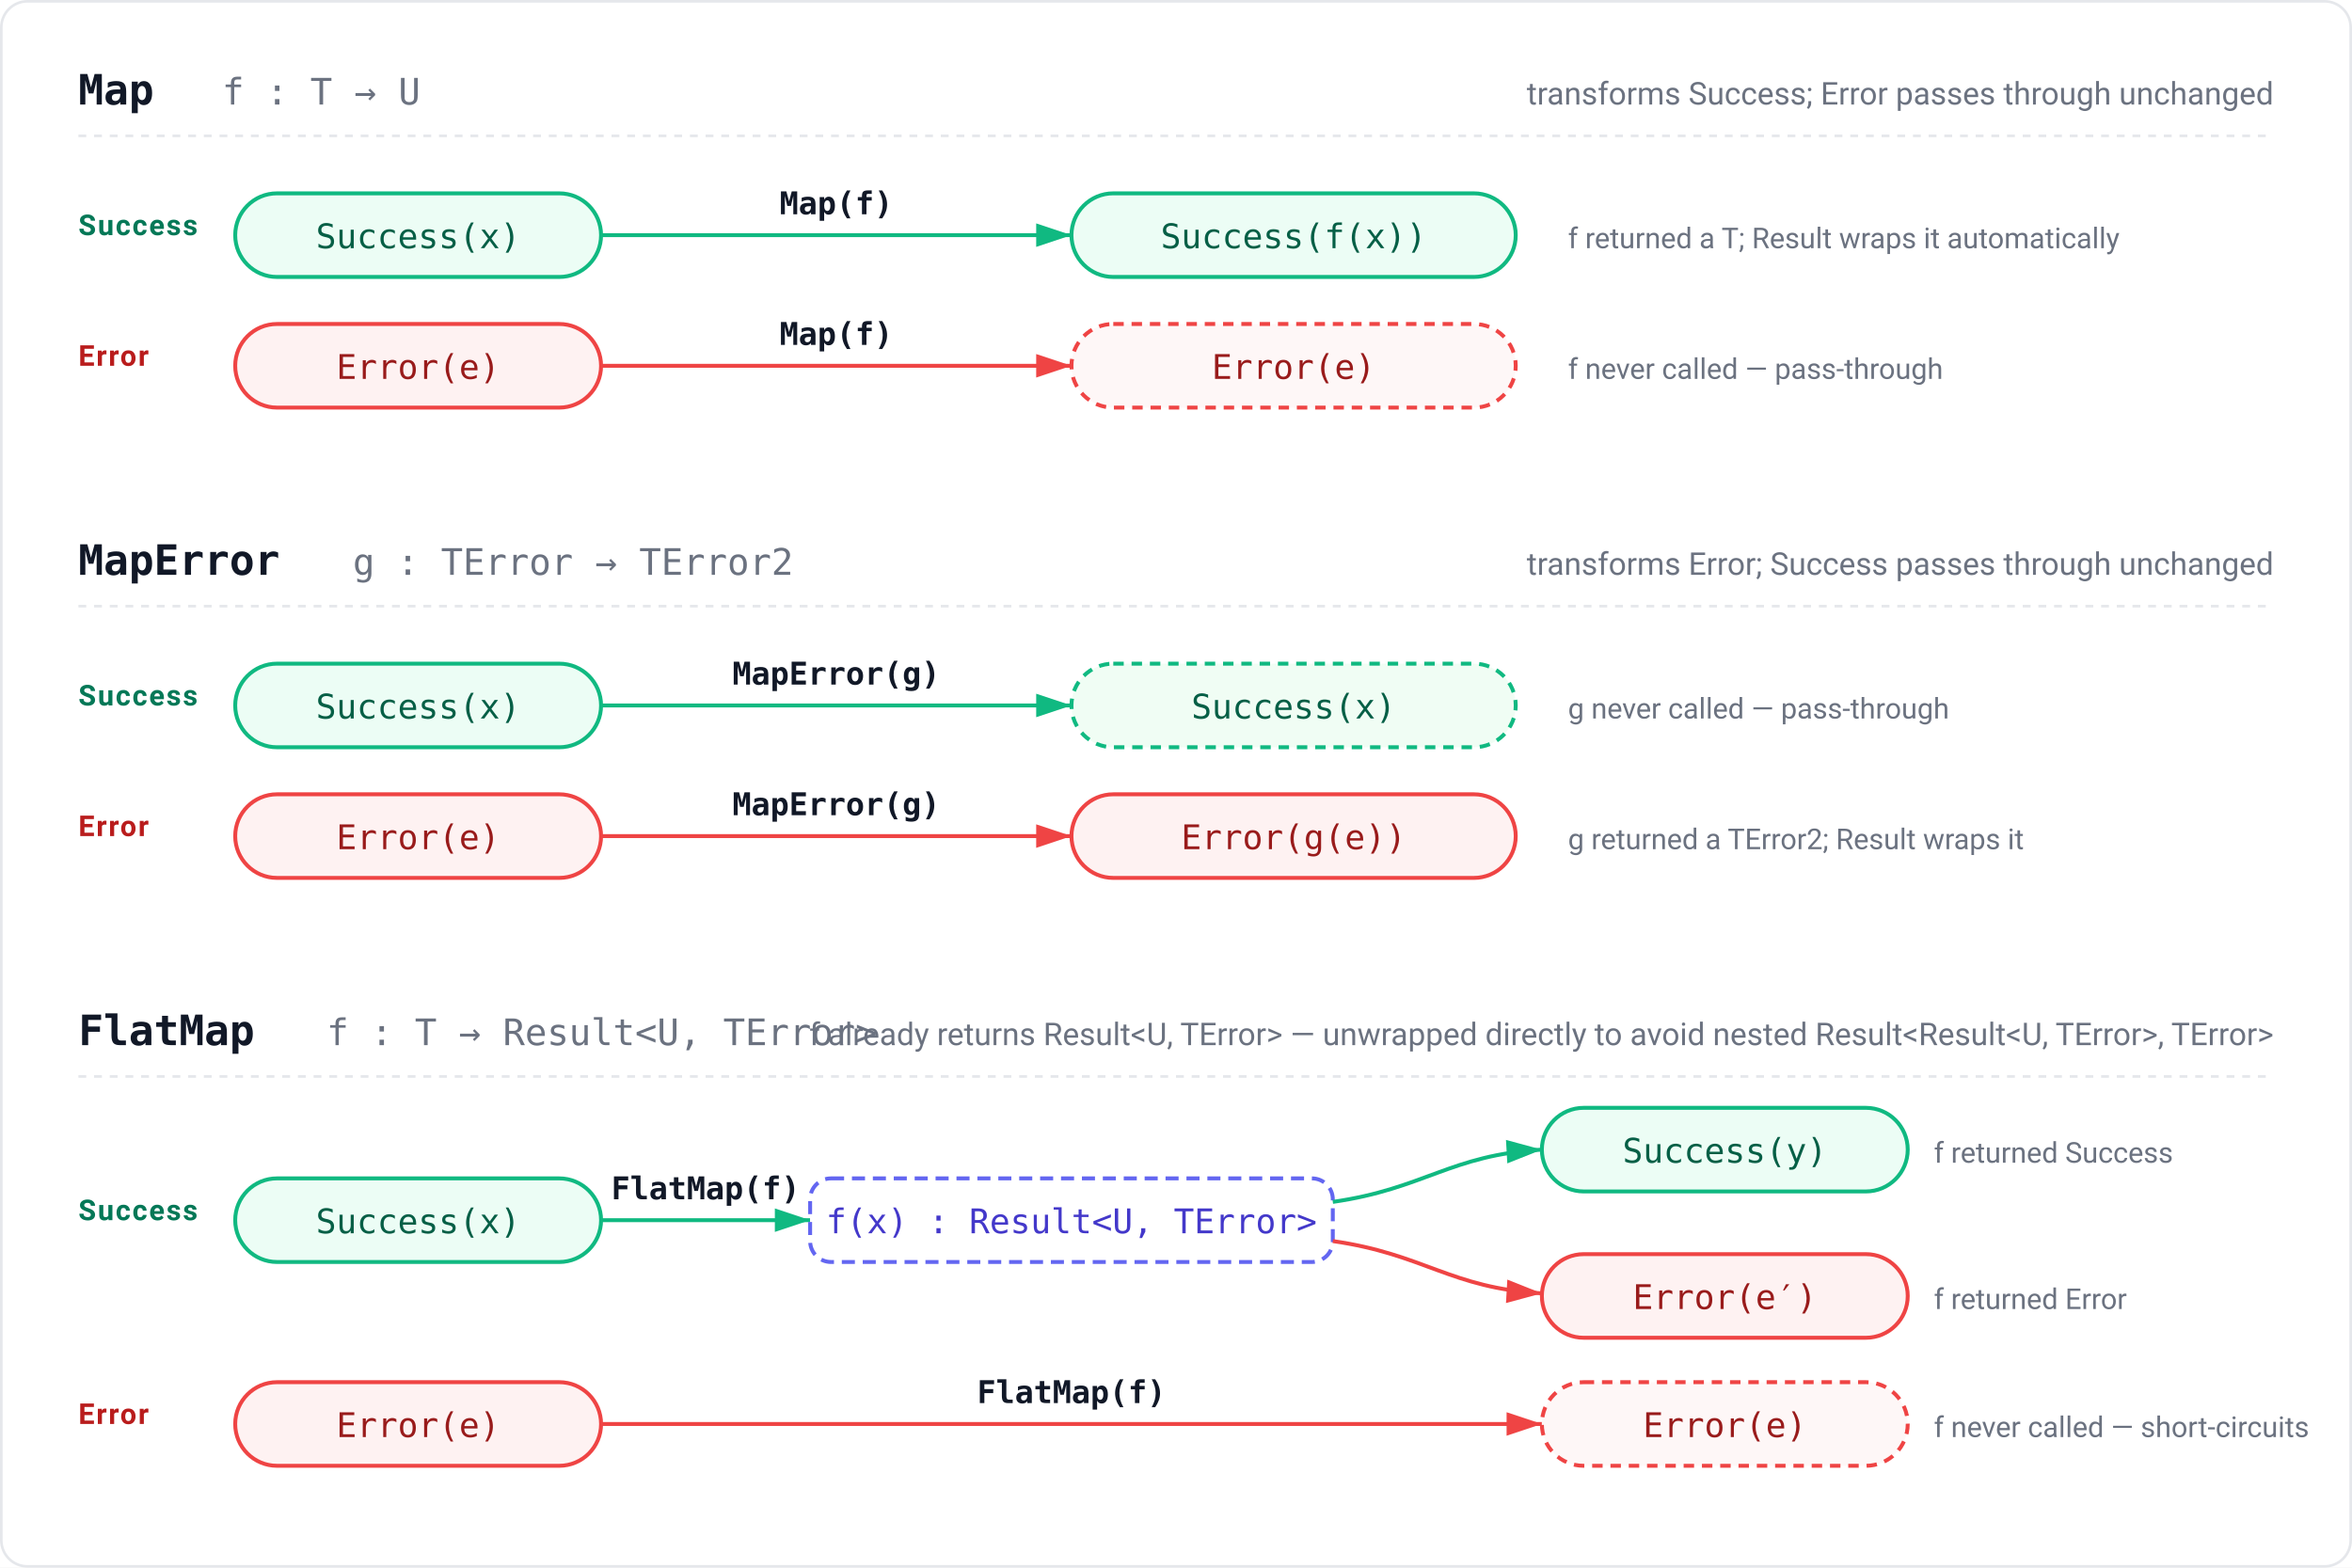
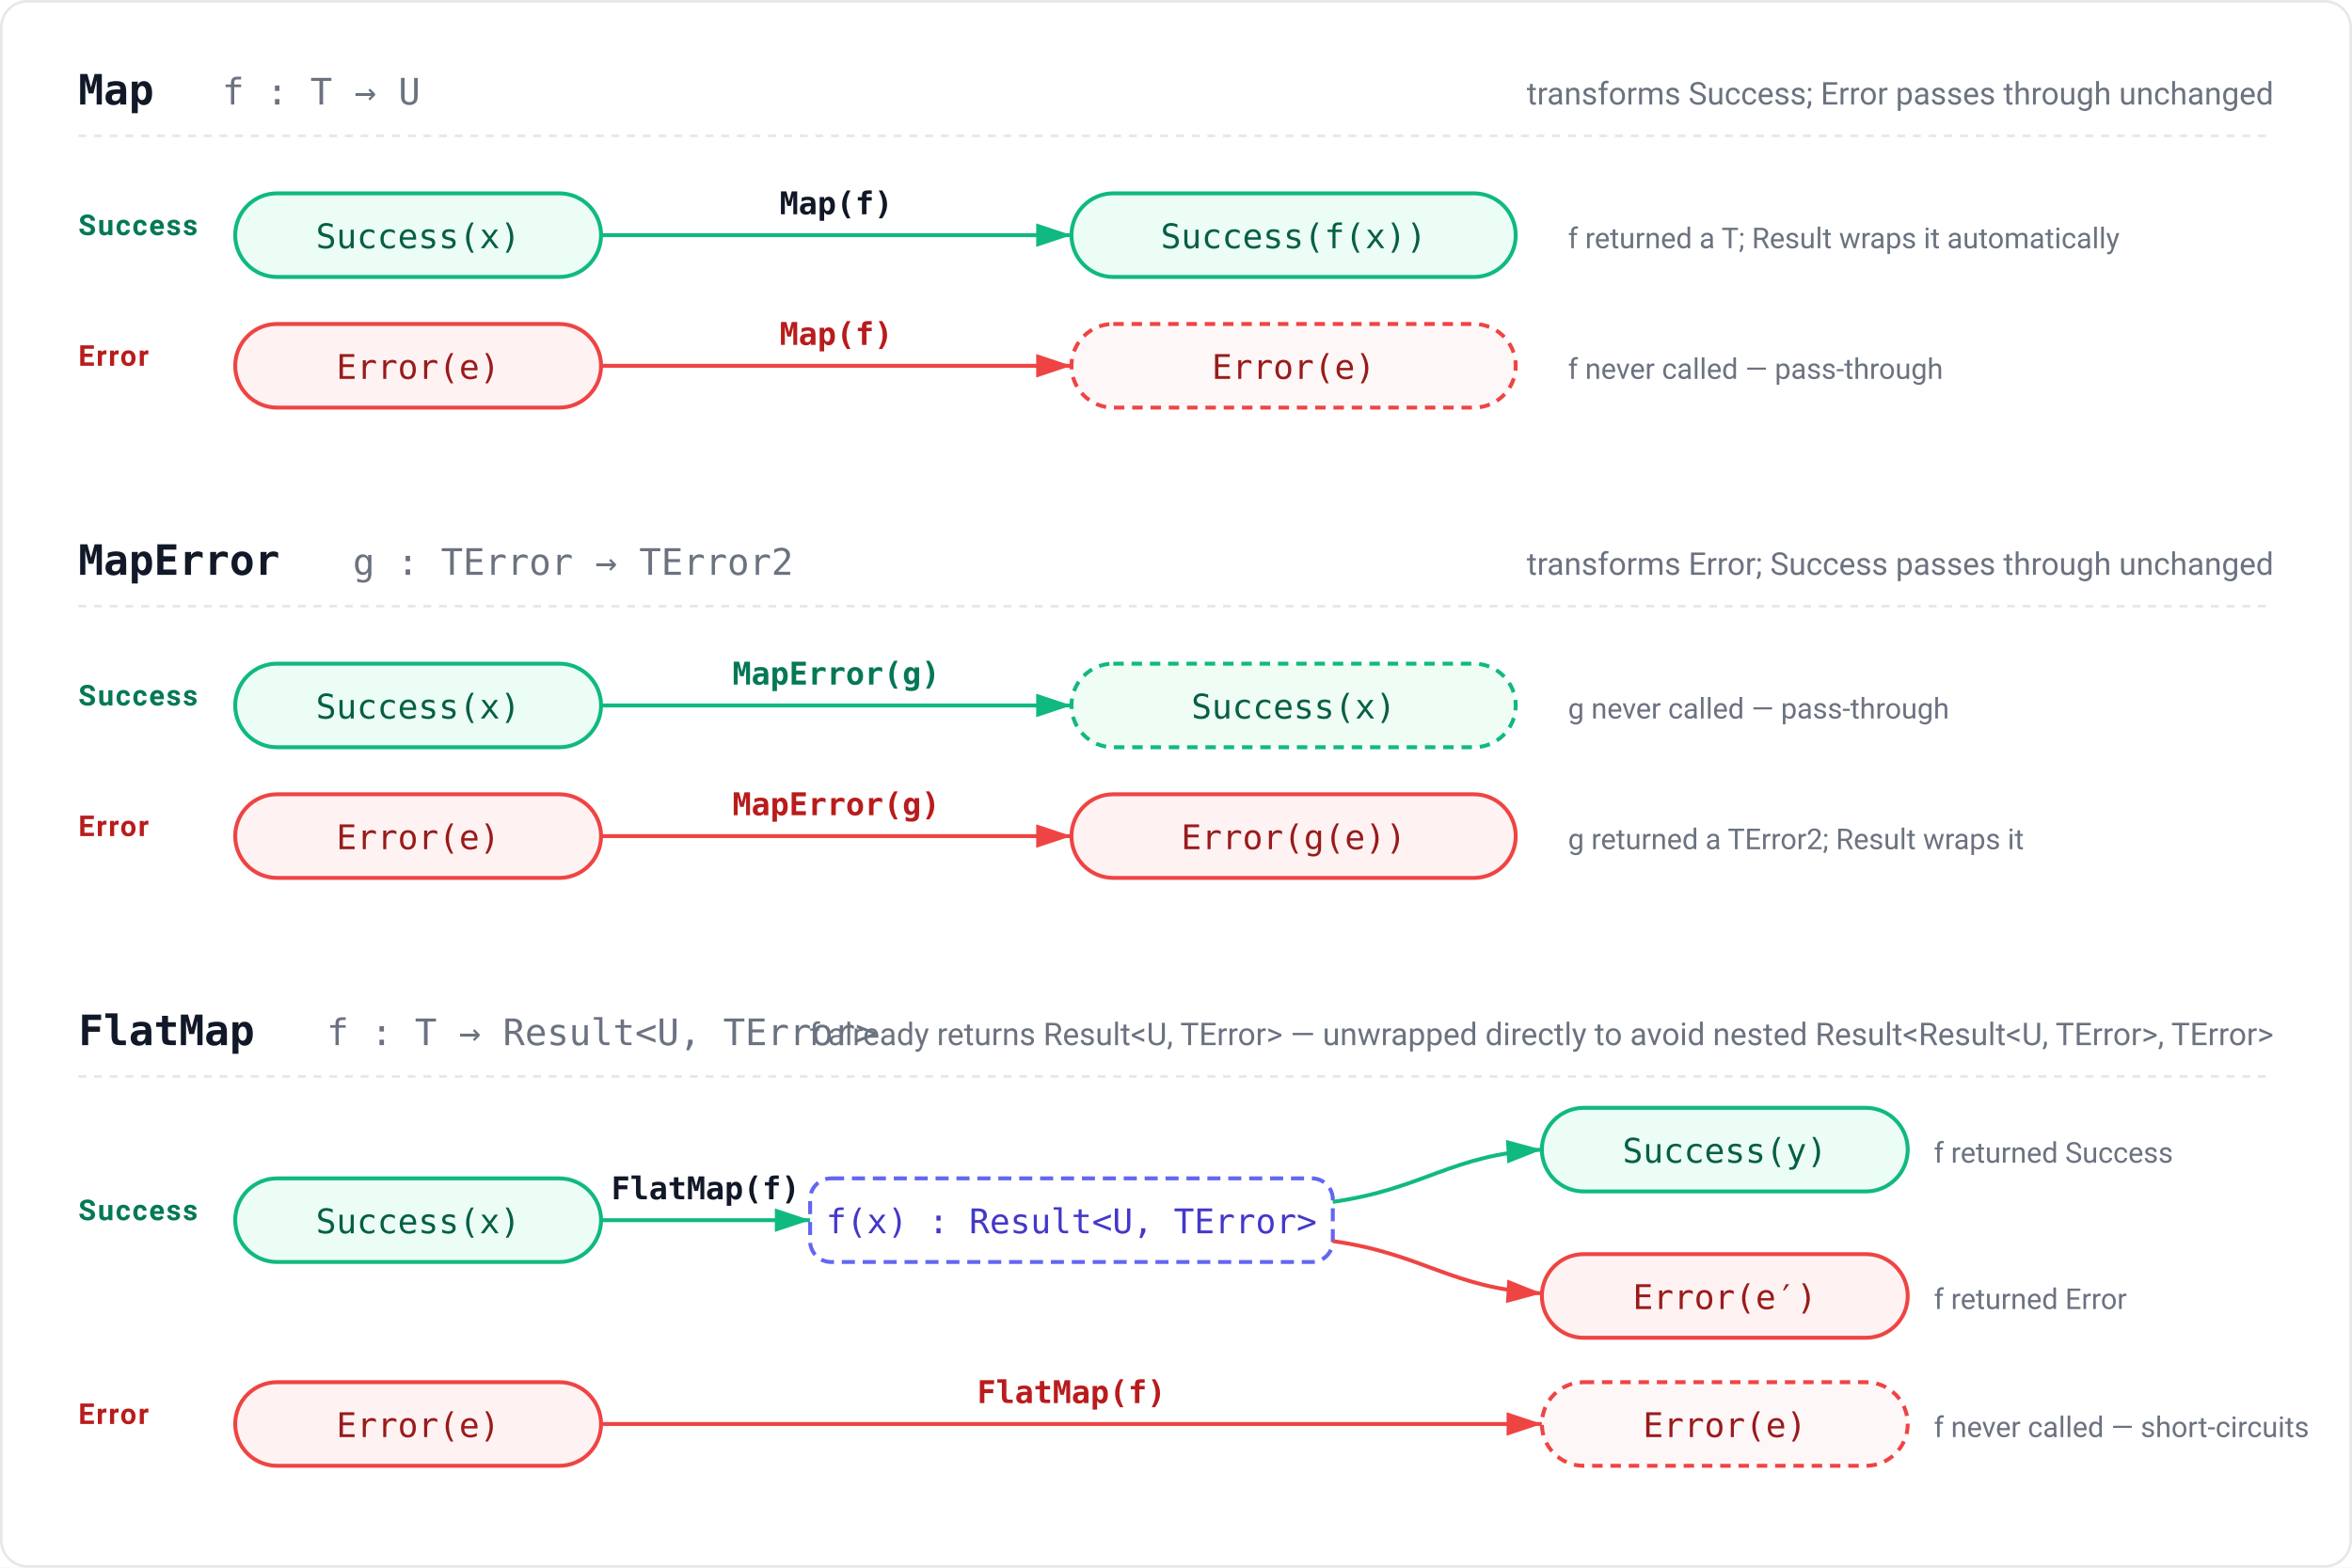
<svg xmlns="http://www.w3.org/2000/svg" viewBox="0 0 900 600" role="img" aria-label="Result composition: Map, MapError, FlatMap">
  <style>
    .op-name   { font: 700 16px ui-monospace, SFMono-Regular, 'SF Mono', Menlo, Consolas, monospace; fill: #111827; }
    .op-sig    { font: 14px ui-monospace, SFMono-Regular, 'SF Mono', Menlo, Consolas, monospace; fill: #6B7280; }
    .op-hint   { font: 12px -apple-system, BlinkMacSystemFont, 'Segoe UI', Roboto, sans-serif; fill: #6B7280; }
    .track-tag { font: 600 11px -apple-system, BlinkMacSystemFont, 'Segoe UI', Roboto, sans-serif; letter-spacing: 0.06em; text-transform: uppercase; }
    .mono      { font: 13px ui-monospace, SFMono-Regular, 'SF Mono', Menlo, Consolas, monospace; }
    .op-label  { font: 600 12px ui-monospace, SFMono-Regular, 'SF Mono', Menlo, Consolas, monospace; fill: #111827; }
    .note      { font: 11px -apple-system, BlinkMacSystemFont, 'Segoe UI', Roboto, sans-serif; fill: #6B7280; }
+ 
+     .canvas-bg     { fill: #FFFFFF; }
+     .canvas-border { fill: none; stroke: #E5E7EB; }
+     .section-rule  { stroke: #E5E7EB; }
+ 
+     .green-bg      { fill: #ECFDF5; }
+     .green-bg-soft { fill: #F0FDF4; }
+     .green-border  { stroke: #10B981; }
+     .green-text    { fill: #065F46; }
+     .green-tag     { fill: #047857; }
+ 
+     .red-bg        { fill: #FEF2F2; }
+     .red-bg-soft   { fill: #FEF7F7; }
+     .red-border    { stroke: #EF4444; }
+     .red-text      { fill: #991B1B; }
+     .red-tag       { fill: #B91C1C; }
+ 
+     .pill-bg       { fill: #FFFFFF; }
+     .pill-border   { stroke: #6366F1; }
+     .pill-text     { fill: #4338CA; }
+ 
+     @media (prefers-color-scheme: dark) {
+       .canvas-bg     { fill: #0d1117; }
+       .canvas-border { stroke: #30363d; }
+       .section-rule  { stroke: #30363d; }
+ 
+       .green-bg      { fill: #0a2618; }
+       .green-bg-soft { fill: #0a1f15; }
+       .green-text    { fill: #6EE7B7; }
+       .green-tag     { fill: #34D399; }
+ 
+       .red-bg        { fill: #2a0a0a; }
+       .red-bg-soft   { fill: #1f0808; }
+       .red-border    { stroke: #F87171; }
+       .red-text      { fill: #FCA5A5; }
+       .red-tag       { fill: #FCA5A5; }
+ 
+       .pill-bg       { fill: #161b22; }
+       .pill-border   { stroke: #818CF8; }
+       .pill-text     { fill: #C7D2FE; }
+ 
+       .op-name       { fill: #e6edf3; }
+       .op-sig        { fill: #8b949e; }
+       .op-hint       { fill: #8b949e; }
+       .op-label      { fill: #e6edf3; }
+       .note          { fill: #8b949e; }
+     }
  </style>
  <defs>
    <marker id="rc-g" markerWidth="10" markerHeight="10" refX="9" refY="3" orient="auto" markerUnits="strokeWidth">
      <path d="M 0,0 L 9,3 L 0,6 z" fill="#10B981" />
    </marker>
    <marker id="rc-r" markerWidth="10" markerHeight="10" refX="9" refY="3" orient="auto" markerUnits="strokeWidth">
      <path d="M 0,0 L 9,3 L 0,6 z" fill="#EF4444" />
    </marker>
  </defs>
-   <rect width="900" height="600" fill="#FFFFFF" />
-   <rect x="0.5" y="0.5" width="899" height="599" fill="none" stroke="#E5E7EB" rx="10" />
+   <rect class="canvas-bg" width="900" height="600" />
+   <rect class="canvas-border" x="0.5" y="0.5" width="899" height="599" rx="10" />
  <g>
    <text class="op-name" x="30" y="40">Map</text>
    <text class="op-sig" x="85" y="40">f : T → U</text>
    <text class="op-hint" x="870" y="40" text-anchor="end">transforms Success; Error passes through unchanged</text>
-     <line x1="30" y1="52" x2="870" y2="52" stroke="#E5E7EB" stroke-dasharray="3 3" />
-     <text class="track-tag" x="30" y="90" fill="#047857">Success</text>
-     <rect x="90" y="74" width="140" height="32" rx="16" fill="#ECFDF5" stroke="#10B981" stroke-width="1.5" />
-     <text class="mono" x="160" y="95" text-anchor="middle" fill="#065F46">Success(x)</text>
+     <line class="section-rule" x1="30" y1="52" x2="870" y2="52" stroke-dasharray="3 3" />
+     <text class="track-tag green-tag" x="30" y="90">Success</text>
+     <rect class="green-bg green-border" x="90" y="74" width="140" height="32" rx="16" stroke-width="1.5" />
+     <text class="mono green-text" x="160" y="95" text-anchor="middle">Success(x)</text>
    <line x1="230" y1="90" x2="410" y2="90" stroke="#10B981" stroke-width="1.5" marker-end="url(#rc-g)" />
    <text class="op-label" x="320" y="82" text-anchor="middle">Map(f)</text>
-     <rect x="410" y="74" width="170" height="32" rx="16" fill="#ECFDF5" stroke="#10B981" stroke-width="1.5" />
-     <text class="mono" x="495" y="95" text-anchor="middle" fill="#065F46">Success(f(x))</text>
+     <rect class="green-bg green-border" x="410" y="74" width="170" height="32" rx="16" stroke-width="1.5" />
+     <text class="mono green-text" x="495" y="95" text-anchor="middle">Success(f(x))</text>
    <text class="note" x="600" y="95">f returned a T; Result wraps it automatically</text>
-     <text class="track-tag" x="30" y="140" fill="#B91C1C">Error</text>
-     <rect x="90" y="124" width="140" height="32" rx="16" fill="#FEF2F2" stroke="#EF4444" stroke-width="1.5" />
-     <text class="mono" x="160" y="145" text-anchor="middle" fill="#991B1B">Error(e)</text>
+     <text class="track-tag red-tag" x="30" y="140">Error</text>
+     <rect class="red-bg red-border" x="90" y="124" width="140" height="32" rx="16" stroke-width="1.5" />
+     <text class="mono red-text" x="160" y="145" text-anchor="middle">Error(e)</text>
    <line x1="230" y1="140" x2="410" y2="140" stroke="#EF4444" stroke-width="1.5" marker-end="url(#rc-r)" />
-     <text class="op-label" x="320" y="132" text-anchor="middle" fill="#B91C1C">Map(f)</text>
-     <rect x="410" y="124" width="170" height="32" rx="16" fill="#FEF7F7" stroke="#EF4444" stroke-width="1.5" stroke-dasharray="4 3" />
-     <text class="mono" x="495" y="145" text-anchor="middle" fill="#991B1B">Error(e)</text>
+     <text class="op-label red-tag" x="320" y="132" text-anchor="middle">Map(f)</text>
+     <rect class="red-bg-soft red-border" x="410" y="124" width="170" height="32" rx="16" stroke-width="1.5" stroke-dasharray="4 3" />
+     <text class="mono red-text" x="495" y="145" text-anchor="middle">Error(e)</text>
    <text class="note" x="600" y="145">f never called — pass-through</text>
  </g>
  <g transform="translate(0, 180)">
    <text class="op-name" x="30" y="40">MapError</text>
    <text class="op-sig" x="135" y="40">g : TError → TError2</text>
    <text class="op-hint" x="870" y="40" text-anchor="end">transforms Error; Success passes through unchanged</text>
-     <line x1="30" y1="52" x2="870" y2="52" stroke="#E5E7EB" stroke-dasharray="3 3" />
-     <text class="track-tag" x="30" y="90" fill="#047857">Success</text>
-     <rect x="90" y="74" width="140" height="32" rx="16" fill="#ECFDF5" stroke="#10B981" stroke-width="1.5" />
-     <text class="mono" x="160" y="95" text-anchor="middle" fill="#065F46">Success(x)</text>
+     <line class="section-rule" x1="30" y1="52" x2="870" y2="52" stroke-dasharray="3 3" />
+     <text class="track-tag green-tag" x="30" y="90">Success</text>
+     <rect class="green-bg green-border" x="90" y="74" width="140" height="32" rx="16" stroke-width="1.5" />
+     <text class="mono green-text" x="160" y="95" text-anchor="middle">Success(x)</text>
    <line x1="230" y1="90" x2="410" y2="90" stroke="#10B981" stroke-width="1.5" marker-end="url(#rc-g)" />
-     <text class="op-label" x="320" y="82" text-anchor="middle" fill="#047857">MapError(g)</text>
-     <rect x="410" y="74" width="170" height="32" rx="16" fill="#F0FDF4" stroke="#10B981" stroke-width="1.5" stroke-dasharray="4 3" />
-     <text class="mono" x="495" y="95" text-anchor="middle" fill="#065F46">Success(x)</text>
+     <text class="op-label green-tag" x="320" y="82" text-anchor="middle">MapError(g)</text>
+     <rect class="green-bg-soft green-border" x="410" y="74" width="170" height="32" rx="16" stroke-width="1.5" stroke-dasharray="4 3" />
+     <text class="mono green-text" x="495" y="95" text-anchor="middle">Success(x)</text>
    <text class="note" x="600" y="95">g never called — pass-through</text>
-     <text class="track-tag" x="30" y="140" fill="#B91C1C">Error</text>
-     <rect x="90" y="124" width="140" height="32" rx="16" fill="#FEF2F2" stroke="#EF4444" stroke-width="1.5" />
-     <text class="mono" x="160" y="145" text-anchor="middle" fill="#991B1B">Error(e)</text>
+     <text class="track-tag red-tag" x="30" y="140">Error</text>
+     <rect class="red-bg red-border" x="90" y="124" width="140" height="32" rx="16" stroke-width="1.5" />
+     <text class="mono red-text" x="160" y="145" text-anchor="middle">Error(e)</text>
    <line x1="230" y1="140" x2="410" y2="140" stroke="#EF4444" stroke-width="1.5" marker-end="url(#rc-r)" />
-     <text class="op-label" x="320" y="132" text-anchor="middle" fill="#B91C1C">MapError(g)</text>
-     <rect x="410" y="124" width="170" height="32" rx="16" fill="#FEF2F2" stroke="#EF4444" stroke-width="1.5" />
-     <text class="mono" x="495" y="145" text-anchor="middle" fill="#991B1B">Error(g(e))</text>
+     <text class="op-label red-tag" x="320" y="132" text-anchor="middle">MapError(g)</text>
+     <rect class="red-bg red-border" x="410" y="124" width="170" height="32" rx="16" stroke-width="1.5" />
+     <text class="mono red-text" x="495" y="145" text-anchor="middle">Error(g(e))</text>
    <text class="note" x="600" y="145">g returned a TError2; Result wraps it</text>
  </g>
  <g transform="translate(0, 360)">
    <text class="op-name" x="30" y="40">FlatMap</text>
    <text class="op-sig" x="125" y="40">f : T → Result&lt;U, TError&gt;</text>
    <text class="op-hint" x="870" y="40" text-anchor="end">f already returns Result&lt;U, TError&gt; — unwrapped directly to avoid nested Result&lt;Result&lt;U, TError&gt;, TError&gt;</text>
-     <line x1="30" y1="52" x2="870" y2="52" stroke="#E5E7EB" stroke-dasharray="3 3" />
-     <text class="track-tag" x="30" y="107" fill="#047857">Success</text>
-     <rect x="90" y="91" width="140" height="32" rx="16" fill="#ECFDF5" stroke="#10B981" stroke-width="1.5" />
-     <text class="mono" x="160" y="112" text-anchor="middle" fill="#065F46">Success(x)</text>
+     <line class="section-rule" x1="30" y1="52" x2="870" y2="52" stroke-dasharray="3 3" />
+     <text class="track-tag green-tag" x="30" y="107">Success</text>
+     <rect class="green-bg green-border" x="90" y="91" width="140" height="32" rx="16" stroke-width="1.5" />
+     <text class="mono green-text" x="160" y="112" text-anchor="middle">Success(x)</text>
    <line x1="230" y1="107" x2="310" y2="107" stroke="#10B981" stroke-width="1.5" marker-end="url(#rc-g)" />
    <text class="op-label" x="270" y="99" text-anchor="middle">FlatMap(f)</text>
-     <rect x="310" y="91" width="200" height="32" rx="8" fill="#FFFFFF" stroke="#6366F1" stroke-width="1.5" stroke-dasharray="5 3" />
-     <text class="mono" x="410" y="112" text-anchor="middle" fill="#4338CA">f(x) : Result&lt;U, TError&gt;</text>
+     <rect class="pill-bg pill-border" x="310" y="91" width="200" height="32" rx="8" stroke-width="1.5" stroke-dasharray="5 3" />
+     <text class="mono pill-text" x="410" y="112" text-anchor="middle">f(x) : Result&lt;U, TError&gt;</text>
    <path d="M 510 100 C 545 95, 555 82, 590 80" fill="none" stroke="#10B981" stroke-width="1.5" marker-end="url(#rc-g)" />
    <path d="M 510 115 C 545 120, 555 133, 590 135" fill="none" stroke="#EF4444" stroke-width="1.5" marker-end="url(#rc-r)" />
-     <rect x="590" y="64" width="140" height="32" rx="16" fill="#ECFDF5" stroke="#10B981" stroke-width="1.5" />
-     <text class="mono" x="660" y="85" text-anchor="middle" fill="#065F46">Success(y)</text>
+     <rect class="green-bg green-border" x="590" y="64" width="140" height="32" rx="16" stroke-width="1.5" />
+     <text class="mono green-text" x="660" y="85" text-anchor="middle">Success(y)</text>
    <text class="note" x="740" y="85">f returned Success</text>
-     <rect x="590" y="120" width="140" height="32" rx="16" fill="#FEF2F2" stroke="#EF4444" stroke-width="1.5" />
-     <text class="mono" x="660" y="141" text-anchor="middle" fill="#991B1B">Error(e′)</text>
+     <rect class="red-bg red-border" x="590" y="120" width="140" height="32" rx="16" stroke-width="1.5" />
+     <text class="mono red-text" x="660" y="141" text-anchor="middle">Error(e′)</text>
    <text class="note" x="740" y="141">f returned Error</text>
-     <text class="track-tag" x="30" y="185" fill="#B91C1C">Error</text>
-     <rect x="90" y="169" width="140" height="32" rx="16" fill="#FEF2F2" stroke="#EF4444" stroke-width="1.5" />
-     <text class="mono" x="160" y="190" text-anchor="middle" fill="#991B1B">Error(e)</text>
+     <text class="track-tag red-tag" x="30" y="185">Error</text>
+     <rect class="red-bg red-border" x="90" y="169" width="140" height="32" rx="16" stroke-width="1.5" />
+     <text class="mono red-text" x="160" y="190" text-anchor="middle">Error(e)</text>
    <line x1="230" y1="185" x2="590" y2="185" stroke="#EF4444" stroke-width="1.5" marker-end="url(#rc-r)" />
-     <text class="op-label" x="410" y="177" text-anchor="middle" fill="#B91C1C">FlatMap(f)</text>
-     <rect x="590" y="169" width="140" height="32" rx="16" fill="#FEF7F7" stroke="#EF4444" stroke-width="1.5" stroke-dasharray="4 3" />
-     <text class="mono" x="660" y="190" text-anchor="middle" fill="#991B1B">Error(e)</text>
+     <text class="op-label red-tag" x="410" y="177" text-anchor="middle">FlatMap(f)</text>
+     <rect class="red-bg-soft red-border" x="590" y="169" width="140" height="32" rx="16" stroke-width="1.5" stroke-dasharray="4 3" />
+     <text class="mono red-text" x="660" y="190" text-anchor="middle">Error(e)</text>
    <text class="note" x="740" y="190">f never called — short-circuits</text>
  </g>
</svg>
